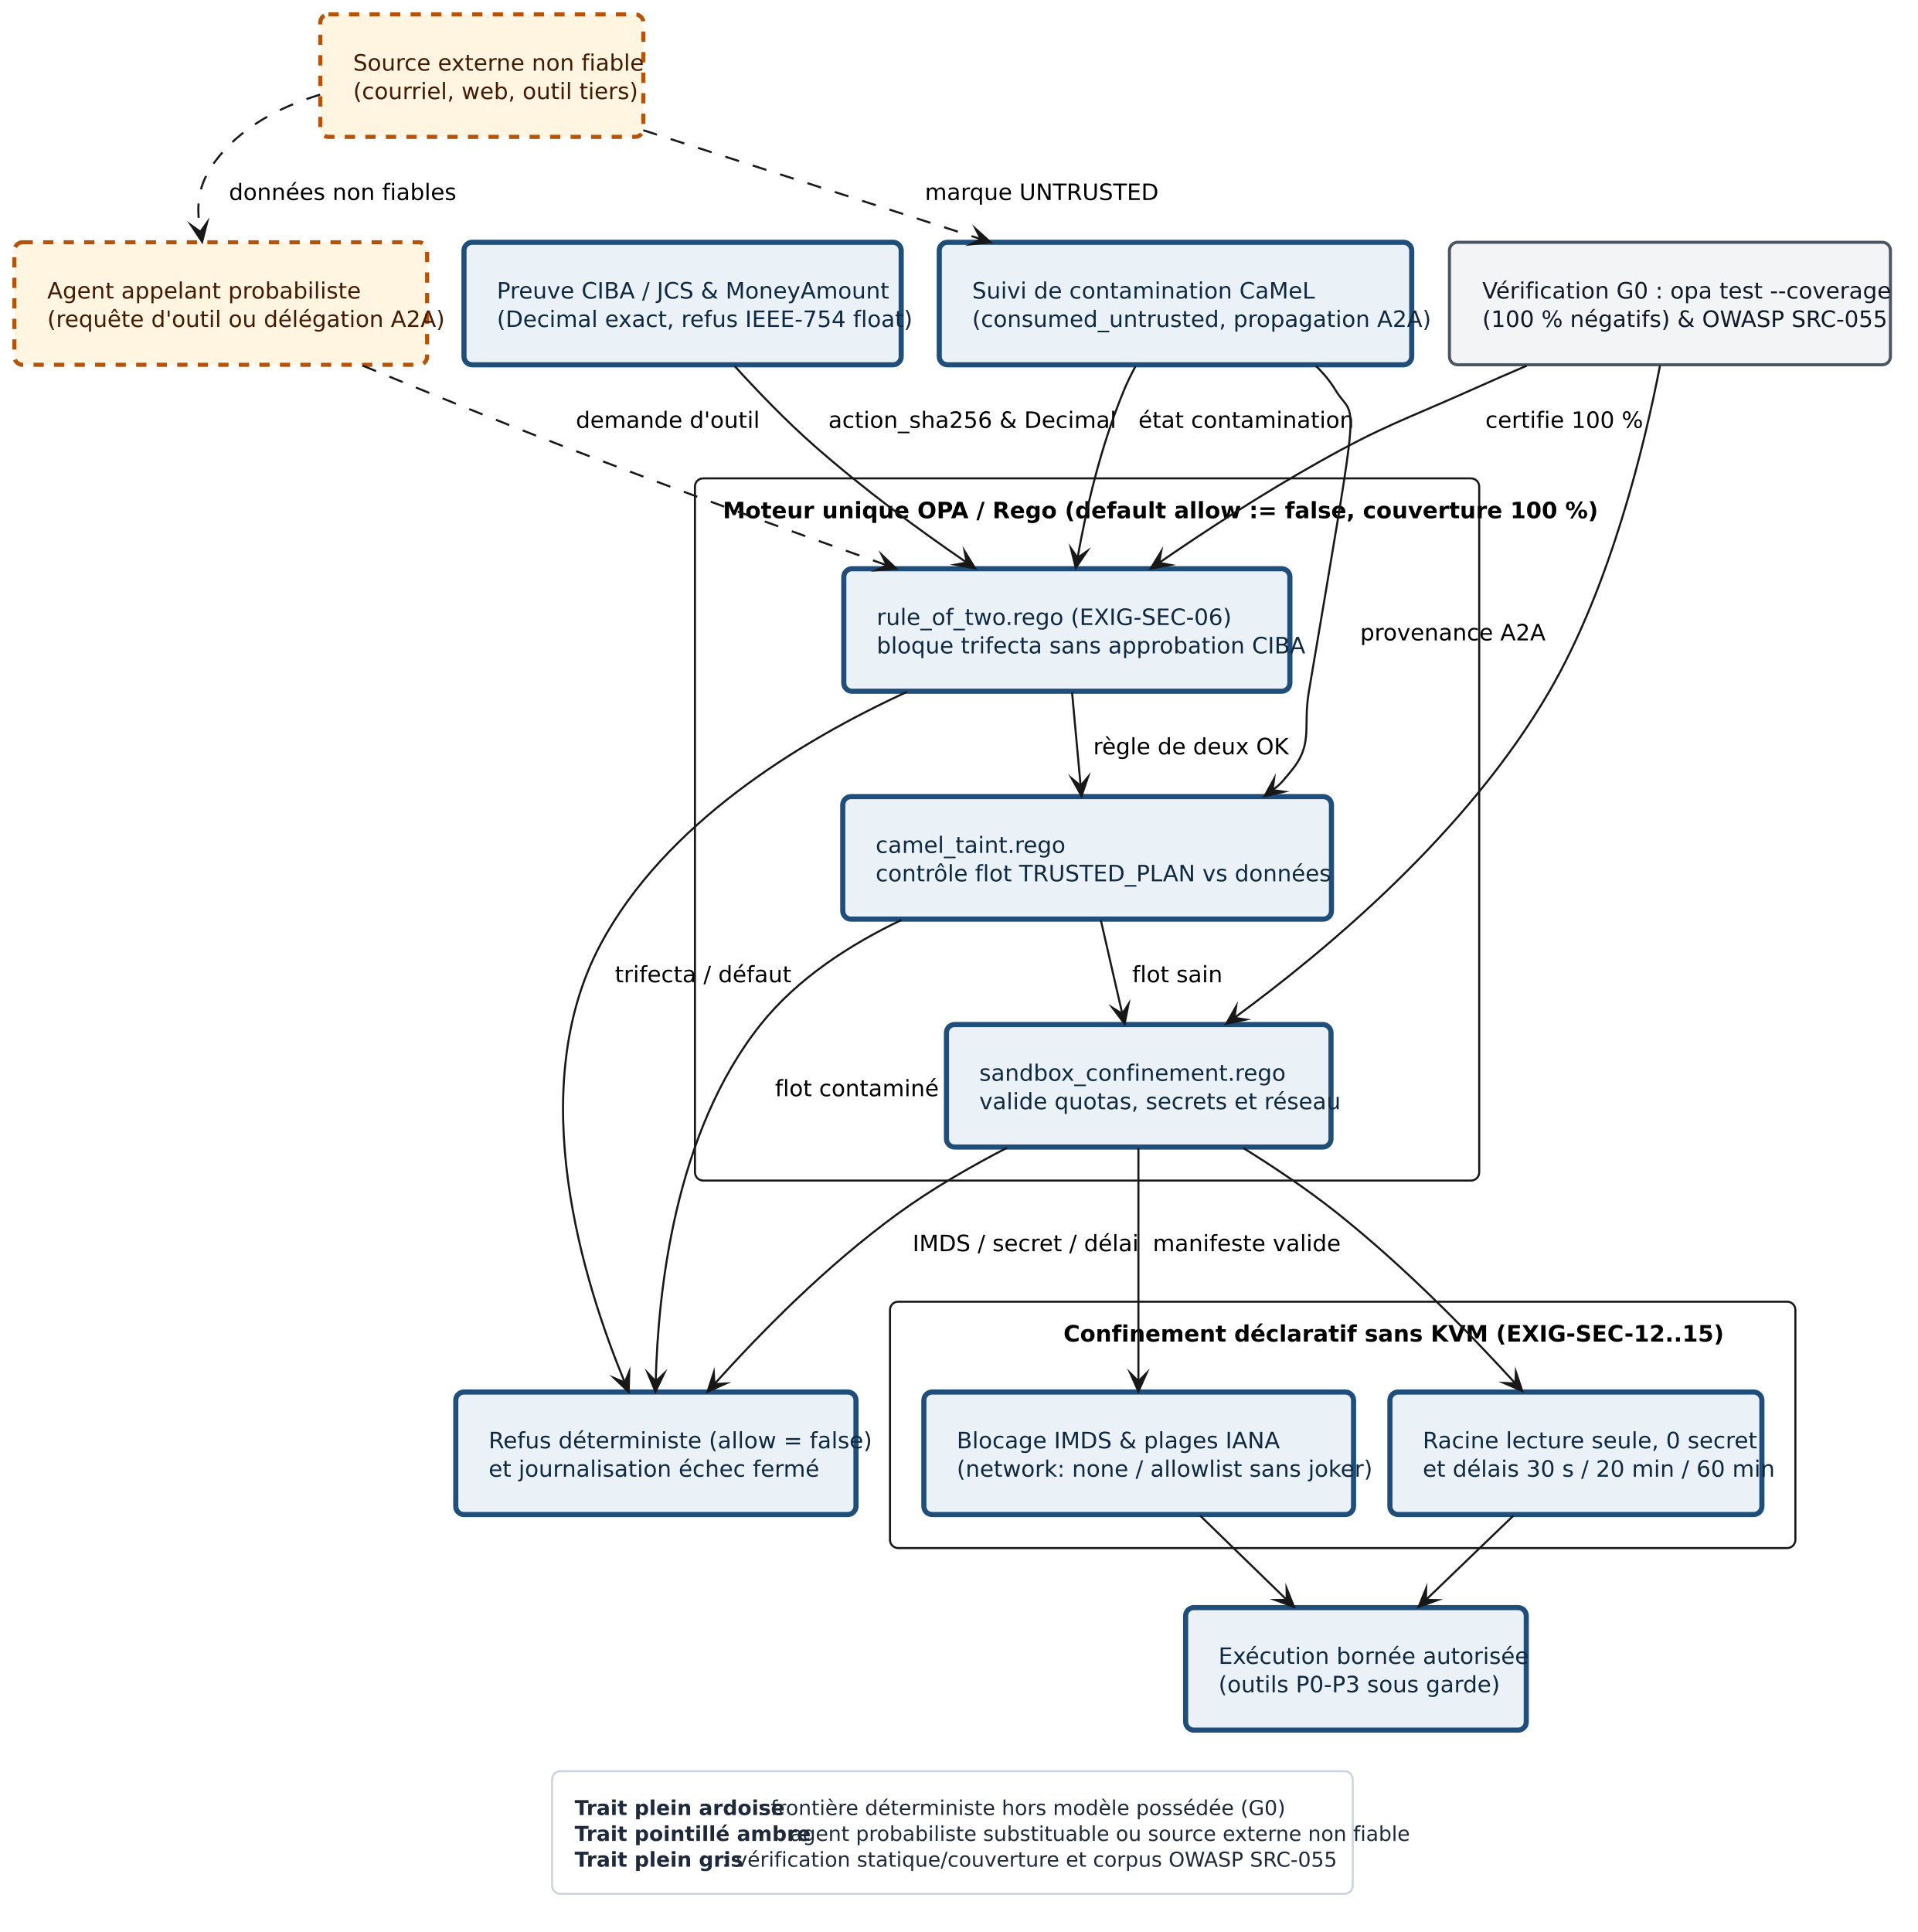
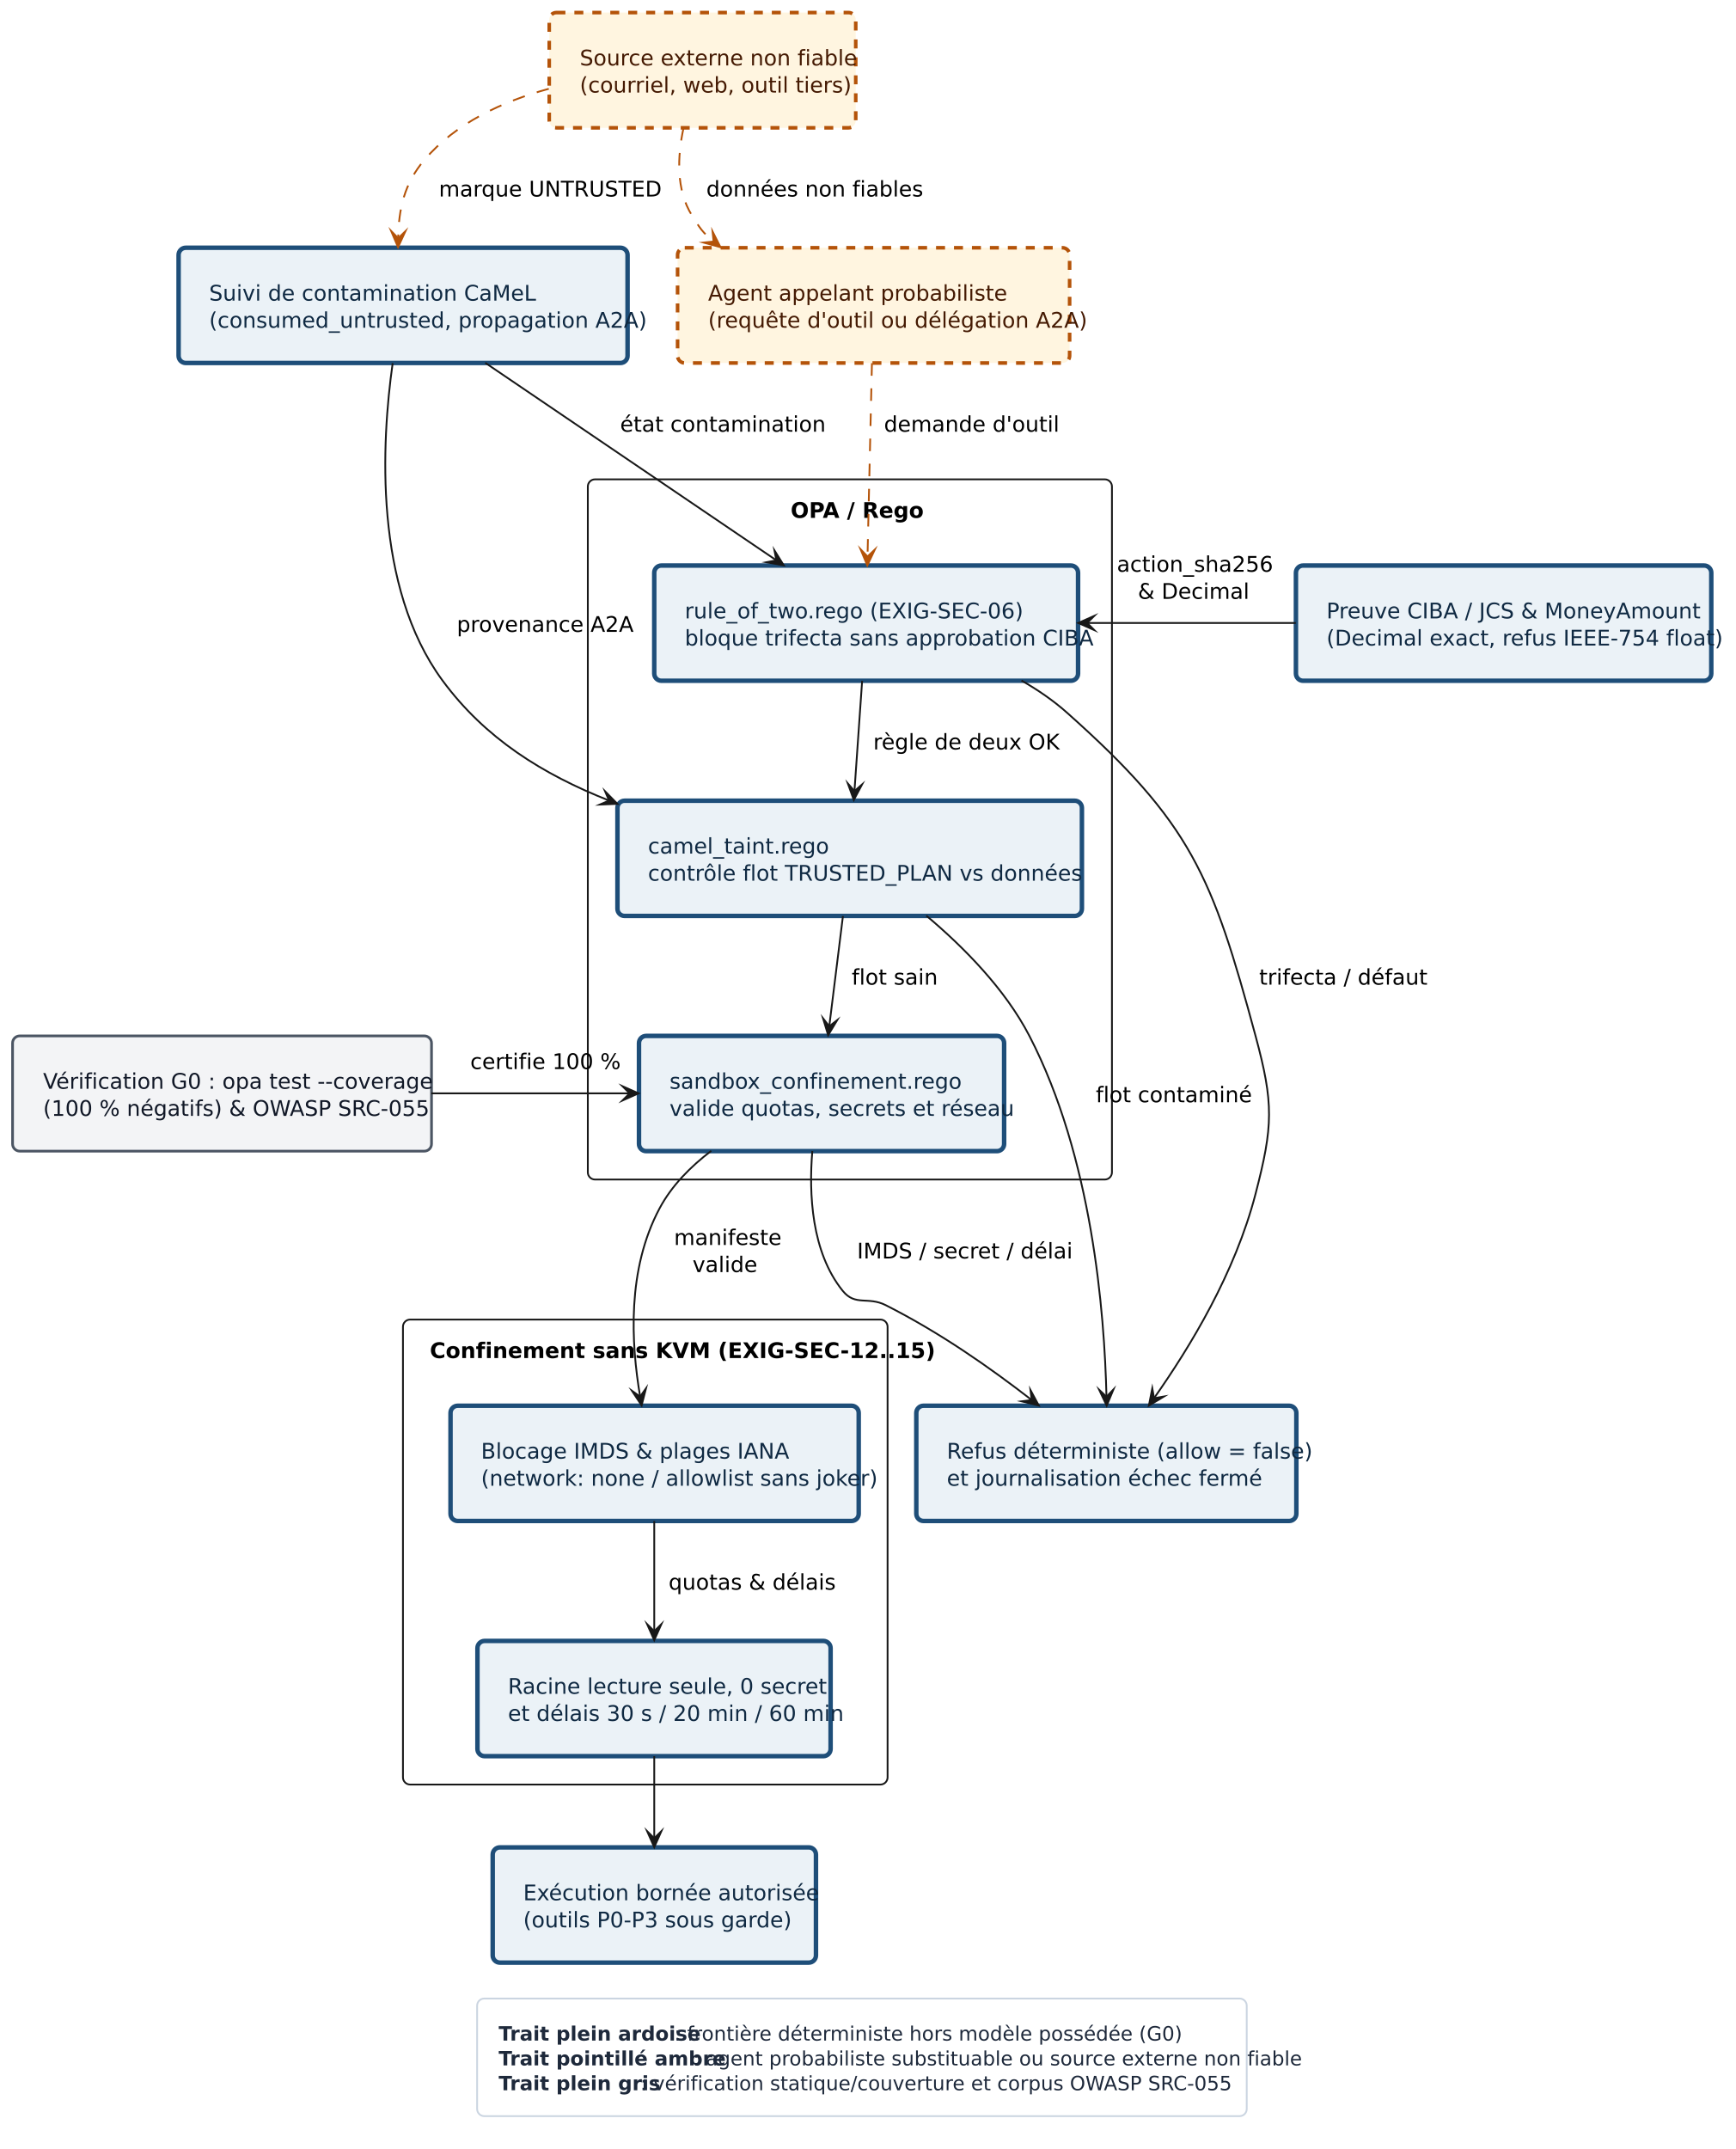
- <svg xmlns="http://www.w3.org/2000/svg" version="1.1" data-diagram-type="DESCRIPTION" style="width:934px;height:941px;background:#FFFFFF;" width="934px" height="941px" viewBox="0 0 934 941" zoomAndPan="magnify" preserveAspectRatio="none" contentStyleType="text/css">
+ <svg xmlns="http://www.w3.org/2000/svg" version="1.1" data-diagram-type="DESCRIPTION" style="width:967px;height:1197px;background:#FFFFFF;" width="967px" height="1197px" viewBox="0 0 967 1197" zoomAndPan="magnify" preserveAspectRatio="none" contentStyleType="text/css">
  <defs />
  <g font-family="sans-serif" lengthAdjust="spacing">
-     <g class="cluster" data-qualified-name="Moteur unique OPA . Rego .default allow .. false. couverture 100 .." id="ent0005" data-source-line="53">
-       <rect x="338.5" y="233" width="382" height="342" fill="none" style="stroke:#181818;stroke-width:1;" rx="4" ry="4" />
-       <text x="352.093" y="252.419" fill="#000" font-size="11" textLength="354.814" font-weight="700" font-family="'DejaVu Sans'">Moteur unique OPA / Rego (default allow := false, couverture 100 %)</text>
+     <g class="cluster" data-qualified-name="OPA . Rego" id="ent0005" data-source-line="53">
+       <rect x="327.5" y="267" width="292" height="390" fill="none" style="stroke:#181818;stroke-width:1;" rx="4" ry="4" />
+       <text x="440.497" y="288.457" fill="#000" font-size="12" textLength="66.006" font-weight="700" font-family="'DejaVu Sans'">OPA / Rego</text>
    </g>
-     <g class="cluster" data-qualified-name="Confinement d.claratif sans KVM .EXIG-SEC-12..15." id="ent0011" data-source-line="62">
-       <rect x="433.5" y="634" width="441" height="120" fill="none" style="stroke:#181818;stroke-width:1;" rx="4" ry="4" />
-       <text x="517.996" y="653.419" fill="#000" font-size="11" textLength="272.008" font-weight="700" font-family="'DejaVu Sans'">Confinement déclaratif sans KVM (EXIG-SEC-12..15)</text>
+     <g class="cluster" data-qualified-name="Confinement sans KVM .EXIG-SEC-12..15." id="ent0011" data-source-line="62">
+       <rect x="224.5" y="735" width="270" height="259" fill="none" style="stroke:#181818;stroke-width:1;" rx="4" ry="4" />
+       <text x="239.477" y="756.457" fill="#000" font-size="12" textLength="240.047" font-weight="700" font-family="'DejaVu Sans'">Confinement sans KVM (EXIG-SEC-12..15)</text>
    </g>
-     <g class="entity" data-qualified-name="Moteur unique OPA . Rego .default allow .. false. couverture 100 ...R2" id="ent0006" data-source-line="54">
-       <rect x="411" y="277" width="217.281" height="59.672" fill="#EBF2F7" style="stroke:#1E4E79;stroke-width:2.5;" rx="4" ry="4" />
-       <text x="427" y="304.419" fill="#0F2942" font-size="11" textLength="160.789" font-family="'DejaVu Sans'">rule_of_two.rego (EXIG-SEC-06)</text>
-       <text x="427" y="318.255" fill="#0F2942" font-size="11" textLength="185.281" font-family="'DejaVu Sans'">bloque trifecta sans approbation CIBA</text>
+     <g class="entity" data-qualified-name="OPA . Rego.R2" id="ent0006" data-source-line="54">
+       <rect x="364.5" y="315" width="236.125" height="64.188" fill="#EBF2F7" style="stroke:#1E4E79;stroke-width:2.5;" rx="4" ry="4" />
+       <text x="381.5" y="344.457" fill="#0F2942" font-size="12" textLength="175.406" font-family="'DejaVu Sans'">rule_of_two.rego (EXIG-SEC-06)</text>
+       <text x="381.5" y="359.551" fill="#0F2942" font-size="12" textLength="202.125" font-family="'DejaVu Sans'">bloque trifecta sans approbation CIBA</text>
    </g>
-     <g class="entity" data-qualified-name="Moteur unique OPA . Rego .default allow .. false. couverture 100 ...CML" id="ent0007" data-source-line="55">
-       <rect x="410.5" y="388" width="238.035" height="59.672" fill="#EBF2F7" style="stroke:#1E4E79;stroke-width:2.5;" rx="4" ry="4" />
-       <text x="426.5" y="415.419" fill="#0F2942" font-size="11" textLength="81.324" font-family="'DejaVu Sans'">camel_taint.rego</text>
-       <text x="426.5" y="429.255" fill="#0F2942" font-size="11" textLength="206.035" font-family="'DejaVu Sans'">contrôle flot TRUSTED_PLAN vs données</text>
+     <g class="entity" data-qualified-name="OPA . Rego.CML" id="ent0007" data-source-line="55">
+       <rect x="344" y="446" width="258.766" height="64.188" fill="#EBF2F7" style="stroke:#1E4E79;stroke-width:2.5;" rx="4" ry="4" />
+       <text x="361" y="475.457" fill="#0F2942" font-size="12" textLength="88.717" font-family="'DejaVu Sans'">camel_taint.rego</text>
+       <text x="361" y="490.551" fill="#0F2942" font-size="12" textLength="224.766" font-family="'DejaVu Sans'">contrôle flot TRUSTED_PLAN vs données</text>
    </g>
-     <g class="entity" data-qualified-name="Moteur unique OPA . Rego .default allow .. false. couverture 100 ...SBX_R" id="ent0008" data-source-line="56">
-       <rect x="461" y="499" width="187.311" height="59.672" fill="#EBF2F7" style="stroke:#1E4E79;stroke-width:2.5;" rx="4" ry="4" />
-       <text x="477" y="526.419" fill="#0F2942" font-size="11" textLength="132.704" font-family="'DejaVu Sans'">sandbox_confinement.rego</text>
-       <text x="477" y="540.255" fill="#0F2942" font-size="11" textLength="155.311" font-family="'DejaVu Sans'">valide quotas, secrets et réseau</text>
+     <g class="entity" data-qualified-name="OPA . Rego.SBX_R" id="ent0008" data-source-line="56">
+       <rect x="356" y="577" width="203.43" height="64.188" fill="#EBF2F7" style="stroke:#1E4E79;stroke-width:2.5;" rx="4" ry="4" />
+       <text x="373" y="606.457" fill="#0F2942" font-size="12" textLength="144.768" font-family="'DejaVu Sans'">sandbox_confinement.rego</text>
+       <text x="373" y="621.551" fill="#0F2942" font-size="12" textLength="169.43" font-family="'DejaVu Sans'">valide quotas, secrets et réseau</text>
    </g>
-     <g class="entity" data-qualified-name="Confinement d.claratif sans KVM .EXIG-SEC-12..15..NET" id="ent0012" data-source-line="63">
-       <rect x="450" y="678" width="209.294" height="59.672" fill="#EBF2F7" style="stroke:#1E4E79;stroke-width:2.5;" rx="4" ry="4" />
-       <text x="466" y="705.419" fill="#0F2942" font-size="11" textLength="144.901" font-family="'DejaVu Sans'">Blocage IMDS &amp; plages IANA</text>
-       <text x="466" y="719.255" fill="#0F2942" font-size="11" textLength="177.294" font-family="'DejaVu Sans'">(network: none / allowlist sans joker)</text>
+     <g class="entity" data-qualified-name="Confinement sans KVM .EXIG-SEC-12..15..NET" id="ent0012" data-source-line="63">
+       <rect x="251" y="783" width="227.412" height="64.188" fill="#EBF2F7" style="stroke:#1E4E79;stroke-width:2.5;" rx="4" ry="4" />
+       <text x="268" y="812.457" fill="#0F2942" font-size="12" textLength="158.074" font-family="'DejaVu Sans'">Blocage IMDS &amp; plages IANA</text>
+       <text x="268" y="827.551" fill="#0F2942" font-size="12" textLength="193.412" font-family="'DejaVu Sans'">(network: none / allowlist sans joker)</text>
    </g>
-     <g class="entity" data-qualified-name="Confinement d.claratif sans KVM .EXIG-SEC-12..15..LIM" id="ent0013" data-source-line="64">
-       <rect x="677" y="678" width="181.188" height="59.672" fill="#EBF2F7" style="stroke:#1E4E79;stroke-width:2.5;" rx="4" ry="4" />
-       <text x="693" y="705.419" fill="#0F2942" font-size="11" textLength="144.907" font-family="'DejaVu Sans'">Racine lecture seule, 0 secret</text>
-       <text x="693" y="719.255" fill="#0F2942" font-size="11" textLength="149.188" font-family="'DejaVu Sans'">et délais 30 s / 20 min / 60 min</text>
+     <g class="entity" data-qualified-name="Confinement sans KVM .EXIG-SEC-12..15..LIM" id="ent0013" data-source-line="64">
+       <rect x="266" y="914" width="196.75" height="64.188" fill="#EBF2F7" style="stroke:#1E4E79;stroke-width:2.5;" rx="4" ry="4" />
+       <text x="283" y="943.457" fill="#0F2942" font-size="12" textLength="158.08" font-family="'DejaVu Sans'">Racine lecture seule, 0 secret</text>
+       <text x="283" y="958.551" fill="#0F2942" font-size="12" textLength="162.75" font-family="'DejaVu Sans'">et délais 30 s / 20 min / 60 min</text>
    </g>
    <g class="entity" data-qualified-name="EXT_IN" id="ent0001" data-source-line="48">
-       <rect x="156" y="7" width="157.361" height="59.672" fill="#FFF5E0" style="stroke:#B45309;stroke-width:2;stroke-dasharray:5,5;" rx="4" ry="4" />
-       <text x="172" y="34.419" fill="#451A03" font-size="11" textLength="125.361" font-family="'DejaVu Sans'">Source externe non fiable</text>
-       <text x="172" y="48.255" fill="#451A03" font-size="11" textLength="119.813" font-family="'DejaVu Sans'">(courriel, web, outil tiers)</text>
+       <rect x="306" y="7" width="170.758" height="64.188" fill="#FFF5E0" style="stroke:#B45309;stroke-width:2;stroke-dasharray:5,5;" rx="4" ry="4" />
+       <text x="323" y="36.457" fill="#451A03" font-size="12" textLength="136.758" font-family="'DejaVu Sans'">Source externe non fiable</text>
+       <text x="323" y="51.551" fill="#451A03" font-size="12" textLength="130.705" font-family="'DejaVu Sans'">(courriel, web, outil tiers)</text>
    </g>
    <g class="entity" data-qualified-name="AGT" id="ent0002" data-source-line="49">
-       <rect x="7" y="118" width="201.05" height="59.672" fill="#FFF5E0" style="stroke:#B45309;stroke-width:2;stroke-dasharray:5,5;" rx="4" ry="4" />
-       <text x="23" y="145.419" fill="#451A03" font-size="11" textLength="133.321" font-family="'DejaVu Sans'">Agent appelant probabiliste</text>
-       <text x="23" y="159.255" fill="#451A03" font-size="11" textLength="169.05" font-family="'DejaVu Sans'">(requête d'outil ou délégation A2A)</text>
+       <rect x="377.5" y="138" width="218.418" height="64.188" fill="#FFF5E0" style="stroke:#B45309;stroke-width:2;stroke-dasharray:5,5;" rx="4" ry="4" />
+       <text x="394.5" y="167.457" fill="#451A03" font-size="12" textLength="145.441" font-family="'DejaVu Sans'">Agent appelant probabiliste</text>
+       <text x="394.5" y="182.551" fill="#451A03" font-size="12" textLength="184.418" font-family="'DejaVu Sans'">(requête d'outil ou délégation A2A)</text>
    </g>
    <g class="entity" data-qualified-name="TAINT" id="ent0003" data-source-line="50">
-       <rect x="457.5" y="118" width="230.124" height="59.672" fill="#EBF2F7" style="stroke:#1E4E79;stroke-width:2.5;" rx="4" ry="4" />
-       <text x="473.5" y="145.419" fill="#0F2942" font-size="11" textLength="149.193" font-family="'DejaVu Sans'">Suivi de contamination CaMeL</text>
-       <text x="473.5" y="159.255" fill="#0F2942" font-size="11" textLength="198.124" font-family="'DejaVu Sans'">(consumed_untrusted, propagation A2A)</text>
+       <rect x="99.5" y="138" width="250.135" height="64.188" fill="#EBF2F7" style="stroke:#1E4E79;stroke-width:2.5;" rx="4" ry="4" />
+       <text x="116.5" y="167.457" fill="#0F2942" font-size="12" textLength="162.756" font-family="'DejaVu Sans'">Suivi de contamination CaMeL</text>
+       <text x="116.5" y="182.551" fill="#0F2942" font-size="12" textLength="216.135" font-family="'DejaVu Sans'">(consumed_untrusted, propagation A2A)</text>
    </g>
    <g class="entity" data-qualified-name="CIBA_IN" id="ent0004" data-source-line="51">
-       <rect x="226" y="118" width="212.958" height="59.672" fill="#EBF2F7" style="stroke:#1E4E79;stroke-width:2.5;" rx="4" ry="4" />
-       <text x="242" y="145.419" fill="#0F2942" font-size="11" textLength="177.907" font-family="'DejaVu Sans'">Preuve CIBA / JCS &amp; MoneyAmount</text>
-       <text x="242" y="159.255" fill="#0F2942" font-size="11" textLength="180.958" font-family="'DejaVu Sans'">(Decimal exact, refus IEEE-754 float)</text>
+       <rect x="722" y="315" width="231.408" height="64.188" fill="#EBF2F7" style="stroke:#1E4E79;stroke-width:2.5;" rx="4" ry="4" />
+       <text x="739" y="344.457" fill="#0F2942" font-size="12" textLength="194.08" font-family="'DejaVu Sans'">Preuve CIBA / JCS &amp; MoneyAmount</text>
+       <text x="739" y="359.551" fill="#0F2942" font-size="12" textLength="197.408" font-family="'DejaVu Sans'">(Decimal exact, refus IEEE-754 float)</text>
    </g>
    <g class="entity" data-qualified-name="OPA_CI" id="ent0009" data-source-line="59">
-       <rect x="706" y="118" width="214.794" height="59.672" fill="#F3F4F6" style="stroke:#4B5563;stroke-width:1.5;" rx="4" ry="4" />
-       <text x="722" y="145.419" fill="#111827" font-size="11" textLength="176.086" font-family="'DejaVu Sans'">Vérification G0 : opa test --coverage</text>
-       <text x="722" y="159.255" fill="#111827" font-size="11" textLength="182.794" font-family="'DejaVu Sans'">(100 % négatifs) &amp; OWASP SRC-055</text>
+       <rect x="7" y="577" width="233.412" height="64.188" fill="#F3F4F6" style="stroke:#4B5563;stroke-width:1.5;" rx="4" ry="4" />
+       <text x="24" y="606.457" fill="#111827" font-size="12" textLength="192.094" font-family="'DejaVu Sans'">Vérification G0 : opa test --coverage</text>
+       <text x="24" y="621.551" fill="#111827" font-size="12" textLength="199.412" font-family="'DejaVu Sans'">(100 % négatifs) &amp; OWASP SRC-055</text>
    </g>
    <g class="entity" data-qualified-name="DENY" id="ent0010" data-source-line="60">
-       <rect x="222" y="678" width="194.927" height="59.672" fill="#EBF2F7" style="stroke:#1E4E79;stroke-width:2.5;" rx="4" ry="4" />
-       <text x="238" y="705.419" fill="#0F2942" font-size="11" textLength="162.927" font-family="'DejaVu Sans'">Refus déterministe (allow = false)</text>
-       <text x="238" y="719.255" fill="#0F2942" font-size="11" textLength="140.631" font-family="'DejaVu Sans'">et journalisation échec fermé</text>
+       <rect x="510.5" y="783" width="211.738" height="64.188" fill="#EBF2F7" style="stroke:#1E4E79;stroke-width:2.5;" rx="4" ry="4" />
+       <text x="527.5" y="812.457" fill="#0F2942" font-size="12" textLength="177.738" font-family="'DejaVu Sans'">Refus déterministe (allow = false)</text>
+       <text x="527.5" y="827.551" fill="#0F2942" font-size="12" textLength="153.416" font-family="'DejaVu Sans'">et journalisation échec fermé</text>
    </g>
    <g class="entity" data-qualified-name="ALLOW" id="ent0014" data-source-line="67">
-       <rect x="577.5" y="783" width="165.923" height="59.672" fill="#EBF2F7" style="stroke:#1E4E79;stroke-width:2.5;" rx="4" ry="4" />
-       <text x="593.5" y="810.419" fill="#0F2942" font-size="11" textLength="133.923" font-family="'DejaVu Sans'">Exécution bornée autorisée</text>
-       <text x="593.5" y="824.255" fill="#0F2942" font-size="11" textLength="124.115" font-family="'DejaVu Sans'">(outils P0-P3 sous garde)</text>
+       <rect x="274.5" y="1029" width="180.098" height="64.188" fill="#EBF2F7" style="stroke:#1E4E79;stroke-width:2.5;" rx="4" ry="4" />
+       <text x="291.5" y="1058.457" fill="#0F2942" font-size="12" textLength="146.098" font-family="'DejaVu Sans'">Exécution bornée autorisée</text>
+       <text x="291.5" y="1073.551" fill="#0F2942" font-size="12" textLength="135.398" font-family="'DejaVu Sans'">(outils P0-P3 sous garde)</text>
    </g>
    <g class="link" data-entity-1="ent0001" data-entity-2="ent0002" id="lnk15" data-source-line="69" data-link-type="dependency">
-       <path d="M155.93,46.1 C136.02,52.11 116.81,62.2 104.5,79 C96.46,89.96 95.413,99.861 97.623,112.881" style="stroke:#181818;stroke-width:1;stroke-dasharray:7,7;" fill="none" id="EXT_IN-to-AGT" />
-       <polygon points="98.46,117.81,100.897,108.268,97.623,112.881,93.01,109.606,98.46,117.81" fill="#181818" style="stroke:#181818;stroke-width:1;stroke-linejoin:miter;stroke-miterlimit:10;" />
-       <text x="111.5" y="97.419" fill="#000" font-size="11" textLength="98.468" font-family="'DejaVu Sans'">données non fiables</text>
+       <path d="M380.79,71.36 C377.41,87.06 376.55,105.72 385.5,120 C389.74,126.77 391.337,129.468 397.547,134.538" style="stroke:#B45309;stroke-width:1;stroke-dasharray:7,7;" fill="none" id="EXT_IN-to-AGT" />
+       <polygon points="401.42,137.7,396.978,128.91,397.547,134.538,391.919,135.107,401.42,137.7" fill="#B45309" style="stroke:#B45309;stroke-width:1;stroke-linejoin:miter;stroke-miterlimit:10;" />
+       <text x="393.5" y="109.457" fill="#000" font-size="12" textLength="107.42" font-family="'DejaVu Sans'">données non fiables</text>
    </g>
    <g class="link" data-entity-1="ent0001" data-entity-2="ent0003" id="lnk16" data-source-line="70" data-link-type="dependency">
-       <path d="M313.32,63.42 C363.94,79.74 425.071,99.455 477.741,116.445" style="stroke:#181818;stroke-width:1;stroke-dasharray:7,7;" fill="none" id="EXT_IN-to-TAINT" />
-       <polygon points="482.5,117.98,475.163,111.41,477.741,116.445,472.707,119.024,482.5,117.98" fill="#181818" style="stroke:#181818;stroke-width:1;stroke-linejoin:miter;stroke-miterlimit:10;" />
-       <text x="450.5" y="97.419" fill="#000" font-size="11" textLength="108.185" font-family="'DejaVu Sans'">marque UNTRUSTED</text>
+       <path d="M305.76,49.46 C280.02,56.48 254,68.5 236.5,89 C225.19,102.24 222.1,116.431 221.84,132.691" style="stroke:#B45309;stroke-width:1;stroke-dasharray:7,7;" fill="none" id="EXT_IN-to-TAINT" />
+       <polygon points="221.76,137.69,225.903,128.755,221.84,132.691,217.904,128.627,221.76,137.69" fill="#B45309" style="stroke:#B45309;stroke-width:1;stroke-linejoin:miter;stroke-miterlimit:10;" />
+       <text x="244.5" y="109.457" fill="#000" font-size="12" textLength="118.02" font-family="'DejaVu Sans'">marque UNTRUSTED</text>
    </g>
    <g class="link" data-entity-1="ent0002" data-entity-2="ent0006" id="lnk17" data-source-line="71" data-link-type="dependency">
-       <path d="M176.7,178.1 C206.39,190.39 241.54,204.68 273.5,217 C327.53,237.83 384.048,258.317 431.908,275.307" style="stroke:#181818;stroke-width:1;stroke-dasharray:7,7;" fill="none" id="AGT-to-R2" />
-       <polygon points="436.62,276.98,429.477,270.2,431.908,275.307,426.8,277.739,436.62,276.98" fill="#181818" style="stroke:#181818;stroke-width:1;stroke-linejoin:miter;stroke-miterlimit:10;" />
-       <text x="280.5" y="208.419" fill="#000" font-size="11" textLength="77.322" font-family="'DejaVu Sans'">demande d'outil</text>
+       <path d="M485.78,202.29 C485.06,234.14 484.043,278.231 483.323,309.981" style="stroke:#B45309;stroke-width:1;stroke-dasharray:7,7;" fill="none" id="AGT-to-R2" />
+       <polygon points="483.21,314.98,487.413,306.073,483.323,309.981,479.415,305.892,483.21,314.98" fill="#B45309" style="stroke:#B45309;stroke-width:1;stroke-linejoin:miter;stroke-miterlimit:10;" />
+       <text x="492.5" y="240.457" fill="#000" font-size="12" textLength="84.352" font-family="'DejaVu Sans'">demande d'outil</text>
    </g>
    <g class="link" data-entity-1="ent0004" data-entity-2="ent0006" id="lnk18" data-source-line="72" data-link-type="dependency">
-       <path d="M357.83,178.3 C369.16,190.76 382.98,205.12 396.5,217 C421.15,238.66 446.786,257.483 470.866,273.993" style="stroke:#181818;stroke-width:1;" fill="none" id="CIBA_IN-to-R2" />
-       <polygon points="474.99,276.82,469.829,268.432,470.866,273.993,465.305,275.03,474.99,276.82" fill="#181818" style="stroke:#181818;stroke-width:1;stroke-linejoin:miter;stroke-miterlimit:10;" />
-       <text x="403.5" y="208.419" fill="#000" font-size="11" textLength="124.738" font-family="'DejaVu Sans'">action_sha256 &amp; Decimal</text>
+       <path d="M721.92,347 C683.09,347 644.74,347 605.71,347" style="stroke:#181818;stroke-width:1;" fill="none" id="CIBA_IN-to-R2" />
+       <polygon points="600.71,347,609.71,351,605.71,347,609.71,343,600.71,347" fill="#181818" style="stroke:#181818;stroke-width:1;stroke-linejoin:miter;stroke-miterlimit:10;" />
+       <text x="622.25" y="318.457" fill="#000" font-size="12" textLength="78.064" font-family="'DejaVu Sans'">action_sha256</text>
+       <text x="633.942" y="333.551" fill="#000" font-size="12" textLength="54.68" font-family="'DejaVu Sans'">&amp; Decimal</text>
    </g>
    <g class="link" data-entity-1="ent0003" data-entity-2="ent0006" id="lnk19" data-source-line="73" data-link-type="dependency">
-       <path d="M553.08,178.44 C551.02,182.24 549.09,186.15 547.5,190 C535.78,218.33 529.126,247.757 524.866,271.687" style="stroke:#181818;stroke-width:1;" fill="none" id="TAINT-to-R2" />
-       <polygon points="523.99,276.61,529.505,268.45,524.866,271.687,521.629,267.048,523.99,276.61" fill="#181818" style="stroke:#181818;stroke-width:1;stroke-linejoin:miter;stroke-miterlimit:10;" />
-       <text x="554.5" y="208.419" fill="#000" font-size="11" textLength="89.891" font-family="'DejaVu Sans'">état contamination</text>
+       <path d="M270.33,202.08 C317.24,233.91 385.612,280.284 432.532,312.104" style="stroke:#181818;stroke-width:1;" fill="none" id="TAINT-to-R2" />
+       <polygon points="436.67,314.91,431.466,306.548,432.532,312.104,426.976,313.169,436.67,314.91" fill="#181818" style="stroke:#181818;stroke-width:1;stroke-linejoin:miter;stroke-miterlimit:10;" />
+       <text x="345.5" y="240.457" fill="#000" font-size="12" textLength="98.063" font-family="'DejaVu Sans'">état contamination</text>
    </g>
    <g class="link" data-entity-1="ent0003" data-entity-2="ent0007" id="lnk20" data-source-line="74" data-link-type="dependency">
-       <path d="M641,178.29 C644.66,181.79 647.89,185.68 650.5,190 C660.51,206.58 663.64,182.28 637.5,337 C634.54,354.54 639.99,362.42 628.5,376 C624.77,380.4 624.483,381.318 619.843,384.838" style="stroke:#181818;stroke-width:1;" fill="none" id="TAINT-to-CML" />
-       <polygon points="615.86,387.86,625.448,385.607,619.843,384.838,620.613,379.234,615.86,387.86" fill="#181818" style="stroke:#181818;stroke-width:1;stroke-linejoin:miter;stroke-miterlimit:10;" />
-       <text x="662.5" y="311.919" fill="#000" font-size="11" textLength="81.334" font-family="'DejaVu Sans'">provenance A2A</text>
+       <path d="M218.77,202.29 C212.55,246.26 208.09,326.79 246.5,379 C270.29,411.33 302.331,431.27 339.321,445.91" style="stroke:#181818;stroke-width:1;" fill="none" id="TAINT-to-CML" />
+       <polygon points="343.97,447.75,337.074,440.719,339.321,445.91,334.13,448.157,343.97,447.75" fill="#181818" style="stroke:#181818;stroke-width:1;stroke-linejoin:miter;stroke-miterlimit:10;" />
+       <text x="254.5" y="351.957" fill="#000" font-size="12" textLength="88.729" font-family="'DejaVu Sans'">provenance A2A</text>
    </g>
    <g class="link" data-entity-1="ent0006" data-entity-2="ent0007" id="lnk21" data-source-line="75" data-link-type="dependency">
-       <path d="M522.18,337.21 C523.61,352.85 524.925,367.081 526.355,382.731" style="stroke:#181818;stroke-width:1;" fill="none" id="R2-to-CML" />
-       <polygon points="526.81,387.71,529.974,378.383,526.355,382.731,522.008,379.111,526.81,387.71" fill="#181818" style="stroke:#181818;stroke-width:1;stroke-linejoin:miter;stroke-miterlimit:10;" />
-       <text x="532.5" y="367.419" fill="#000" font-size="11" textLength="85.61" font-family="'DejaVu Sans'">règle de deux OK</text>
+       <path d="M480.32,379.23 C478.92,399.36 477.449,420.462 476.039,440.622" style="stroke:#181818;stroke-width:1;" fill="none" id="R2-to-CML" />
+       <polygon points="475.69,445.61,480.308,436.911,476.039,440.622,472.328,436.353,475.69,445.61" fill="#181818" style="stroke:#181818;stroke-width:1;stroke-linejoin:miter;stroke-miterlimit:10;" />
+       <text x="486.5" y="417.457" fill="#000" font-size="12" textLength="93.393" font-family="'DejaVu Sans'">règle de deux OK</text>
    </g>
    <g class="link" data-entity-1="ent0007" data-entity-2="ent0008" id="lnk22" data-source-line="76" data-link-type="dependency">
-       <path d="M536.2,448.21 C539.79,463.85 543.072,478.187 546.662,493.837" style="stroke:#181818;stroke-width:1;" fill="none" id="CML-to-SBX_R" />
-       <polygon points="547.78,498.71,549.666,489.043,546.662,493.837,541.869,490.832,547.78,498.71" fill="#181818" style="stroke:#181818;stroke-width:1;stroke-linejoin:miter;stroke-miterlimit:10;" />
-       <text x="551.5" y="478.419" fill="#000" font-size="11" textLength="37.909" font-family="'DejaVu Sans'">flot sain</text>
+       <path d="M469.63,510.23 C467.13,530.36 464.505,551.488 462.005,571.648" style="stroke:#181818;stroke-width:1;" fill="none" id="CML-to-SBX_R" />
+       <polygon points="461.39,576.61,466.467,568.171,462.005,571.648,458.528,567.186,461.39,576.61" fill="#181818" style="stroke:#181818;stroke-width:1;stroke-linejoin:miter;stroke-miterlimit:10;" />
+       <text x="474.5" y="548.457" fill="#000" font-size="12" textLength="41.355" font-family="'DejaVu Sans'">flot sain</text>
    </g>
    <g class="link" data-entity-1="ent0006" data-entity-2="ent0010" id="lnk23" data-source-line="77" data-link-type="dependency">
-       <path d="M441.74,337 C389.19,361.17 323.88,401.22 292.5,460 C254.61,530.97 284.351,625.009 304.321,673.339" style="stroke:#181818;stroke-width:1;" fill="none" id="R2-to-DENY" />
-       <polygon points="306.23,677.96,306.49,668.115,304.321,673.339,299.096,671.17,306.23,677.96" fill="#181818" style="stroke:#181818;stroke-width:1;stroke-linejoin:miter;stroke-miterlimit:10;" />
-       <text x="299.5" y="478.419" fill="#000" font-size="11" textLength="72.762" font-family="'DejaVu Sans'">trifecta / défaut</text>
+       <path d="M569.1,379.06 C578.2,384.27 586.89,390.22 594.5,397 C663.67,458.59 675.33,487.59 699.5,577 C709.71,614.76 709.33,627.14 699.5,665 C688.04,709.14 663.205,750 642.945,778.82" style="stroke:#181818;stroke-width:1;" fill="none" id="R2-to-DENY" />
+       <polygon points="640.07,782.91,648.518,777.848,642.945,778.82,641.974,773.247,640.07,782.91" fill="#181818" style="stroke:#181818;stroke-width:1;stroke-linejoin:miter;stroke-miterlimit:10;" />
+       <text x="701.5" y="548.457" fill="#000" font-size="12" textLength="79.377" font-family="'DejaVu Sans'">trifecta / défaut</text>
    </g>
    <g class="link" data-entity-1="ent0007" data-entity-2="ent0010" id="lnk24" data-source-line="78" data-link-type="dependency">
-       <path d="M439.15,448.05 C413.73,460.17 388.21,476.76 370.5,499 C328.46,551.79 320.531,629.282 319.391,672.822" style="stroke:#181818;stroke-width:1;" fill="none" id="CML-to-DENY" />
-       <polygon points="319.26,677.82,323.494,668.928,319.391,672.822,315.497,668.718,319.26,677.82" fill="#181818" style="stroke:#181818;stroke-width:1;stroke-linejoin:miter;stroke-miterlimit:10;" />
-       <text x="377.5" y="533.919" fill="#000" font-size="11" textLength="68.481" font-family="'DejaVu Sans'">flot contaminé</text>
+       <path d="M516.06,510.01 C536.71,527.37 559.92,550.77 573.5,577 C608.49,644.59 615.342,730.861 616.452,777.981" style="stroke:#181818;stroke-width:1;" fill="none" id="CML-to-DENY" />
+       <polygon points="616.57,782.98,620.357,773.888,616.452,777.981,612.359,774.077,616.57,782.98" fill="#181818" style="stroke:#181818;stroke-width:1;stroke-linejoin:miter;stroke-miterlimit:10;" />
+       <text x="610.5" y="613.957" fill="#000" font-size="12" textLength="74.707" font-family="'DejaVu Sans'">flot contaminé</text>
    </g>
    <g class="link" data-entity-1="ent0008" data-entity-2="ent0010" id="lnk25" data-source-line="79" data-link-type="dependency">
-       <path d="M490.54,559.01 C472.72,568.23 453.8,579.14 437.5,591 C402.18,616.68 370.556,649.045 347.966,674.125" style="stroke:#181818;stroke-width:1;" fill="none" id="SBX_R-to-DENY" />
-       <polygon points="344.62,677.84,353.615,673.83,347.966,674.125,347.671,668.476,344.62,677.84" fill="#181818" style="stroke:#181818;stroke-width:1;stroke-linejoin:miter;stroke-miterlimit:10;" />
-       <text x="444.5" y="609.419" fill="#000" font-size="11" textLength="99.032" font-family="'DejaVu Sans'">IMDS / secret / délai</text>
+       <path d="M452.57,641.1 C450.59,664.96 452.04,697.38 469.5,719 C476.56,727.75 483.47,721.92 493.5,727 C523.95,742.42 551.367,761.668 574.807,779.828" style="stroke:#181818;stroke-width:1;" fill="none" id="SBX_R-to-DENY" />
+       <polygon points="578.76,782.89,574.095,774.216,574.807,779.828,569.196,780.54,578.76,782.89" fill="#181818" style="stroke:#181818;stroke-width:1;stroke-linejoin:miter;stroke-miterlimit:10;" />
+       <text x="477.5" y="700.957" fill="#000" font-size="12" textLength="108.035" font-family="'DejaVu Sans'">IMDS / secret / délai</text>
    </g>
    <g class="link" data-entity-1="ent0008" data-entity-2="ent0012" id="lnk26" data-source-line="80" data-link-type="dependency">
-       <path d="M554.5,559.23 C554.5,592.02 554.5,639.92 554.5,672.73" style="stroke:#181818;stroke-width:1;" fill="none" id="SBX_R-to-NET" />
-       <polygon points="554.5,677.73,558.5,668.73,554.5,672.73,550.5,668.73,554.5,677.73" fill="#181818" style="stroke:#181818;stroke-width:1;stroke-linejoin:miter;stroke-miterlimit:10;" />
-       <text x="561.5" y="609.419" fill="#000" font-size="11" textLength="79.487" font-family="'DejaVu Sans'">manifeste valide</text>
+       <path d="M396.26,641.03 C384.76,649.75 374.24,660.38 367.5,673 C349.27,707.12 351.567,747.9 356.637,777.9" style="stroke:#181818;stroke-width:1;" fill="none" id="SBX_R-to-NET" />
+       <polygon points="357.47,782.83,359.914,773.289,356.637,777.9,352.026,774.622,357.47,782.83" fill="#181818" style="stroke:#181818;stroke-width:1;stroke-linejoin:miter;stroke-miterlimit:10;" />
+       <text x="375.5" y="693.457" fill="#000" font-size="12" textLength="52.025" font-family="'DejaVu Sans'">manifeste</text>
+       <text x="385.836" y="708.551" fill="#000" font-size="12" textLength="31.354" font-family="'DejaVu Sans'">valide</text>
    </g>
-     <g class="link" data-entity-1="ent0008" data-entity-2="ent0013" id="lnk27" data-source-line="81" data-link-type="dependency">
-       <path d="M605.56,559.13 C620.82,568.62 637.27,579.65 651.5,591 C684.9,617.64 715.607,649.199 738.107,673.819" style="stroke:#181818;stroke-width:1;" fill="none" id="SBX_R-to-LIM" />
-       <polygon points="741.48,677.51,738.361,668.168,738.107,673.819,732.456,673.565,741.48,677.51" fill="#181818" style="stroke:#181818;stroke-width:1;stroke-linejoin:miter;stroke-miterlimit:10;" />
+     <g class="link" data-entity-1="ent0012" data-entity-2="ent0013" id="lnk27" data-source-line="81" data-link-type="dependency">
+       <path d="M364.5,847.23 C364.5,867.36 364.5,888.45 364.5,908.61" style="stroke:#181818;stroke-width:1;" fill="none" id="NET-to-LIM" />
+       <polygon points="364.5,913.61,368.5,904.61,364.5,908.61,360.5,904.61,364.5,913.61" fill="#181818" style="stroke:#181818;stroke-width:1;stroke-linejoin:miter;stroke-miterlimit:10;" />
+       <text x="372.5" y="885.457" fill="#000" font-size="12" textLength="82.055" font-family="'DejaVu Sans'">quotas &amp; délais</text>
    </g>
-     <g class="link" data-entity-1="ent0012" data-entity-2="ent0014" id="lnk28" data-source-line="82" data-link-type="dependency">
-       <path d="M584.59,738.24 C598.91,752.16 612.415,765.275 626.745,779.205" style="stroke:#181818;stroke-width:1;" fill="none" id="NET-to-ALLOW" />
-       <polygon points="630.33,782.69,626.665,773.549,626.745,779.205,621.088,779.285,630.33,782.69" fill="#181818" style="stroke:#181818;stroke-width:1;stroke-linejoin:miter;stroke-miterlimit:10;" />
+     <g class="link" data-entity-1="ent0013" data-entity-2="ent0014" id="lnk28" data-source-line="82" data-link-type="dependency">
+       <path d="M364.5,978.18 C364.5,993.99 364.5,1008.13 364.5,1023.92" style="stroke:#181818;stroke-width:1;" fill="none" id="LIM-to-ALLOW" />
+       <polygon points="364.5,1028.92,368.5,1019.92,364.5,1023.92,360.5,1019.92,364.5,1028.92" fill="#181818" style="stroke:#181818;stroke-width:1;stroke-linejoin:miter;stroke-miterlimit:10;" />
    </g>
-     <g class="link" data-entity-1="ent0013" data-entity-2="ent0014" id="lnk29" data-source-line="83" data-link-type="dependency">
-       <path d="M737.12,738.24 C722.67,752.16 709.022,765.292 694.552,779.222" style="stroke:#181818;stroke-width:1;" fill="none" id="LIM-to-ALLOW" />
-       <polygon points="690.95,782.69,700.208,779.33,694.552,779.222,694.66,773.566,690.95,782.69" fill="#181818" style="stroke:#181818;stroke-width:1;stroke-linejoin:miter;stroke-miterlimit:10;" />
+     <g class="link" data-entity-1="ent0008" data-entity-2="ent0009" id="lnk30" data-source-line="83" data-link-type="dependency">
+       <path d="M350.76,609 C314.31,609 277.94,609 240.32,609" style="stroke:#181818;stroke-width:1;" fill="none" id="SBX_R-backto-OPA_CI" />
+       <polygon points="355.76,609,346.76,605,350.76,609,346.76,613,355.76,609" fill="#181818" style="stroke:#181818;stroke-width:1;stroke-linejoin:miter;stroke-miterlimit:10;" />
+       <text x="262" y="595.457" fill="#000" font-size="12" textLength="72.703" font-family="'DejaVu Sans'">certifie 100 %</text>
    </g>
-     <g class="link" data-entity-1="ent0009" data-entity-2="ent0006" id="lnk30" data-source-line="84" data-link-type="dependency">
-       <path d="M743.67,178.1 C734.51,182.04 725.26,186.08 716.5,190 C683.29,204.86 674.22,207.17 642.5,225 C614.3,240.85 588.062,257.979 564.562,274.119" style="stroke:#181818;stroke-width:1;" fill="none" id="OPA_CI-to-R2" />
-       <polygon points="560.44,276.95,570.123,275.152,564.562,274.119,565.594,268.557,560.44,276.95" fill="#181818" style="stroke:#181818;stroke-width:1;stroke-linejoin:miter;stroke-miterlimit:10;" />
-       <text x="723.5" y="208.419" fill="#000" font-size="11" textLength="66.645" font-family="'DejaVu Sans'">certifie 100 %</text>
-     </g>
-     <g class="link" data-entity-1="ent0009" data-entity-2="ent0008" id="lnk31" data-source-line="85" data-link-type="dependency">
-       <path d="M808.57,178.02 C801.14,216.41 784.63,285.27 754.5,337 C714.63,405.45 647.099,462.049 601.259,495.739" style="stroke:#181818;stroke-width:1;" fill="none" id="OPA_CI-to-SBX_R" />
-       <polygon points="597.23,498.7,606.851,496.593,601.259,495.739,602.113,490.147,597.23,498.7" fill="#181818" style="stroke:#181818;stroke-width:1;stroke-linejoin:miter;stroke-miterlimit:10;" />
-     </g>
-     <g class="legend" data-source-line="93">
-       <rect x="268.91" y="862.672" width="389.974" height="59.734" fill="none" style="stroke:#CBD5E1;stroke-width:1;" rx="4" ry="4" />
-       <text x="279.91" y="884.053" fill="#1E293B" font-size="10" textLength="86.133" font-weight="700" font-family="'DejaVu Sans'">Trait plein ardoise</text>
-       <text x="368.822" y="884.053" fill="#1E293B" font-size="10" textLength="226.221" font-family="'DejaVu Sans'">: frontière déterministe hors modèle possédée (G0)</text>
-       <text x="279.91" y="896.631" fill="#1E293B" font-size="10" textLength="95.571" font-weight="700" font-family="'DejaVu Sans'">Trait pointillé ambre</text>
-       <text x="378.26" y="896.631" fill="#1E293B" font-size="10" textLength="269.624" font-family="'DejaVu Sans'">: agent probabiliste substituable ou source externe non fiable</text>
-       <text x="279.91" y="909.209" fill="#1E293B" font-size="10" textLength="68.901" font-weight="700" font-family="'DejaVu Sans'">Trait plein gris</text>
-       <text x="351.59" y="909.209" fill="#1E293B" font-size="10" textLength="269.004" font-family="'DejaVu Sans'">: vérification statique/couverture et corpus OWASP SRC-055</text>
+     <g class="legend" data-source-line="90">
+       <rect x="265.819" y="1113.188" width="428.771" height="65.508" fill="none" style="stroke:#CBD5E1;stroke-width:1;" rx="4" ry="4" />
+       <text x="277.819" y="1136.606" fill="#1E293B" font-size="11" textLength="94.746" font-weight="700" font-family="'DejaVu Sans'">Trait plein ardoise</text>
+       <text x="375.621" y="1136.606" fill="#1E293B" font-size="11" textLength="248.843" font-family="'DejaVu Sans'">: frontière déterministe hors modèle possédée (G0)</text>
+       <text x="277.819" y="1150.442" fill="#1E293B" font-size="11" textLength="105.128" font-weight="700" font-family="'DejaVu Sans'">Trait pointillé ambre</text>
+       <text x="386.003" y="1150.442" fill="#1E293B" font-size="11" textLength="296.586" font-family="'DejaVu Sans'">: agent probabiliste substituable ou source externe non fiable</text>
+       <text x="277.819" y="1164.278" fill="#1E293B" font-size="11" textLength="75.792" font-weight="700" font-family="'DejaVu Sans'">Trait plein gris</text>
+       <text x="356.666" y="1164.278" fill="#1E293B" font-size="11" textLength="295.904" font-family="'DejaVu Sans'">: vérification statique/couverture et corpus OWASP SRC-055</text>
    </g>
  </g>
</svg>
